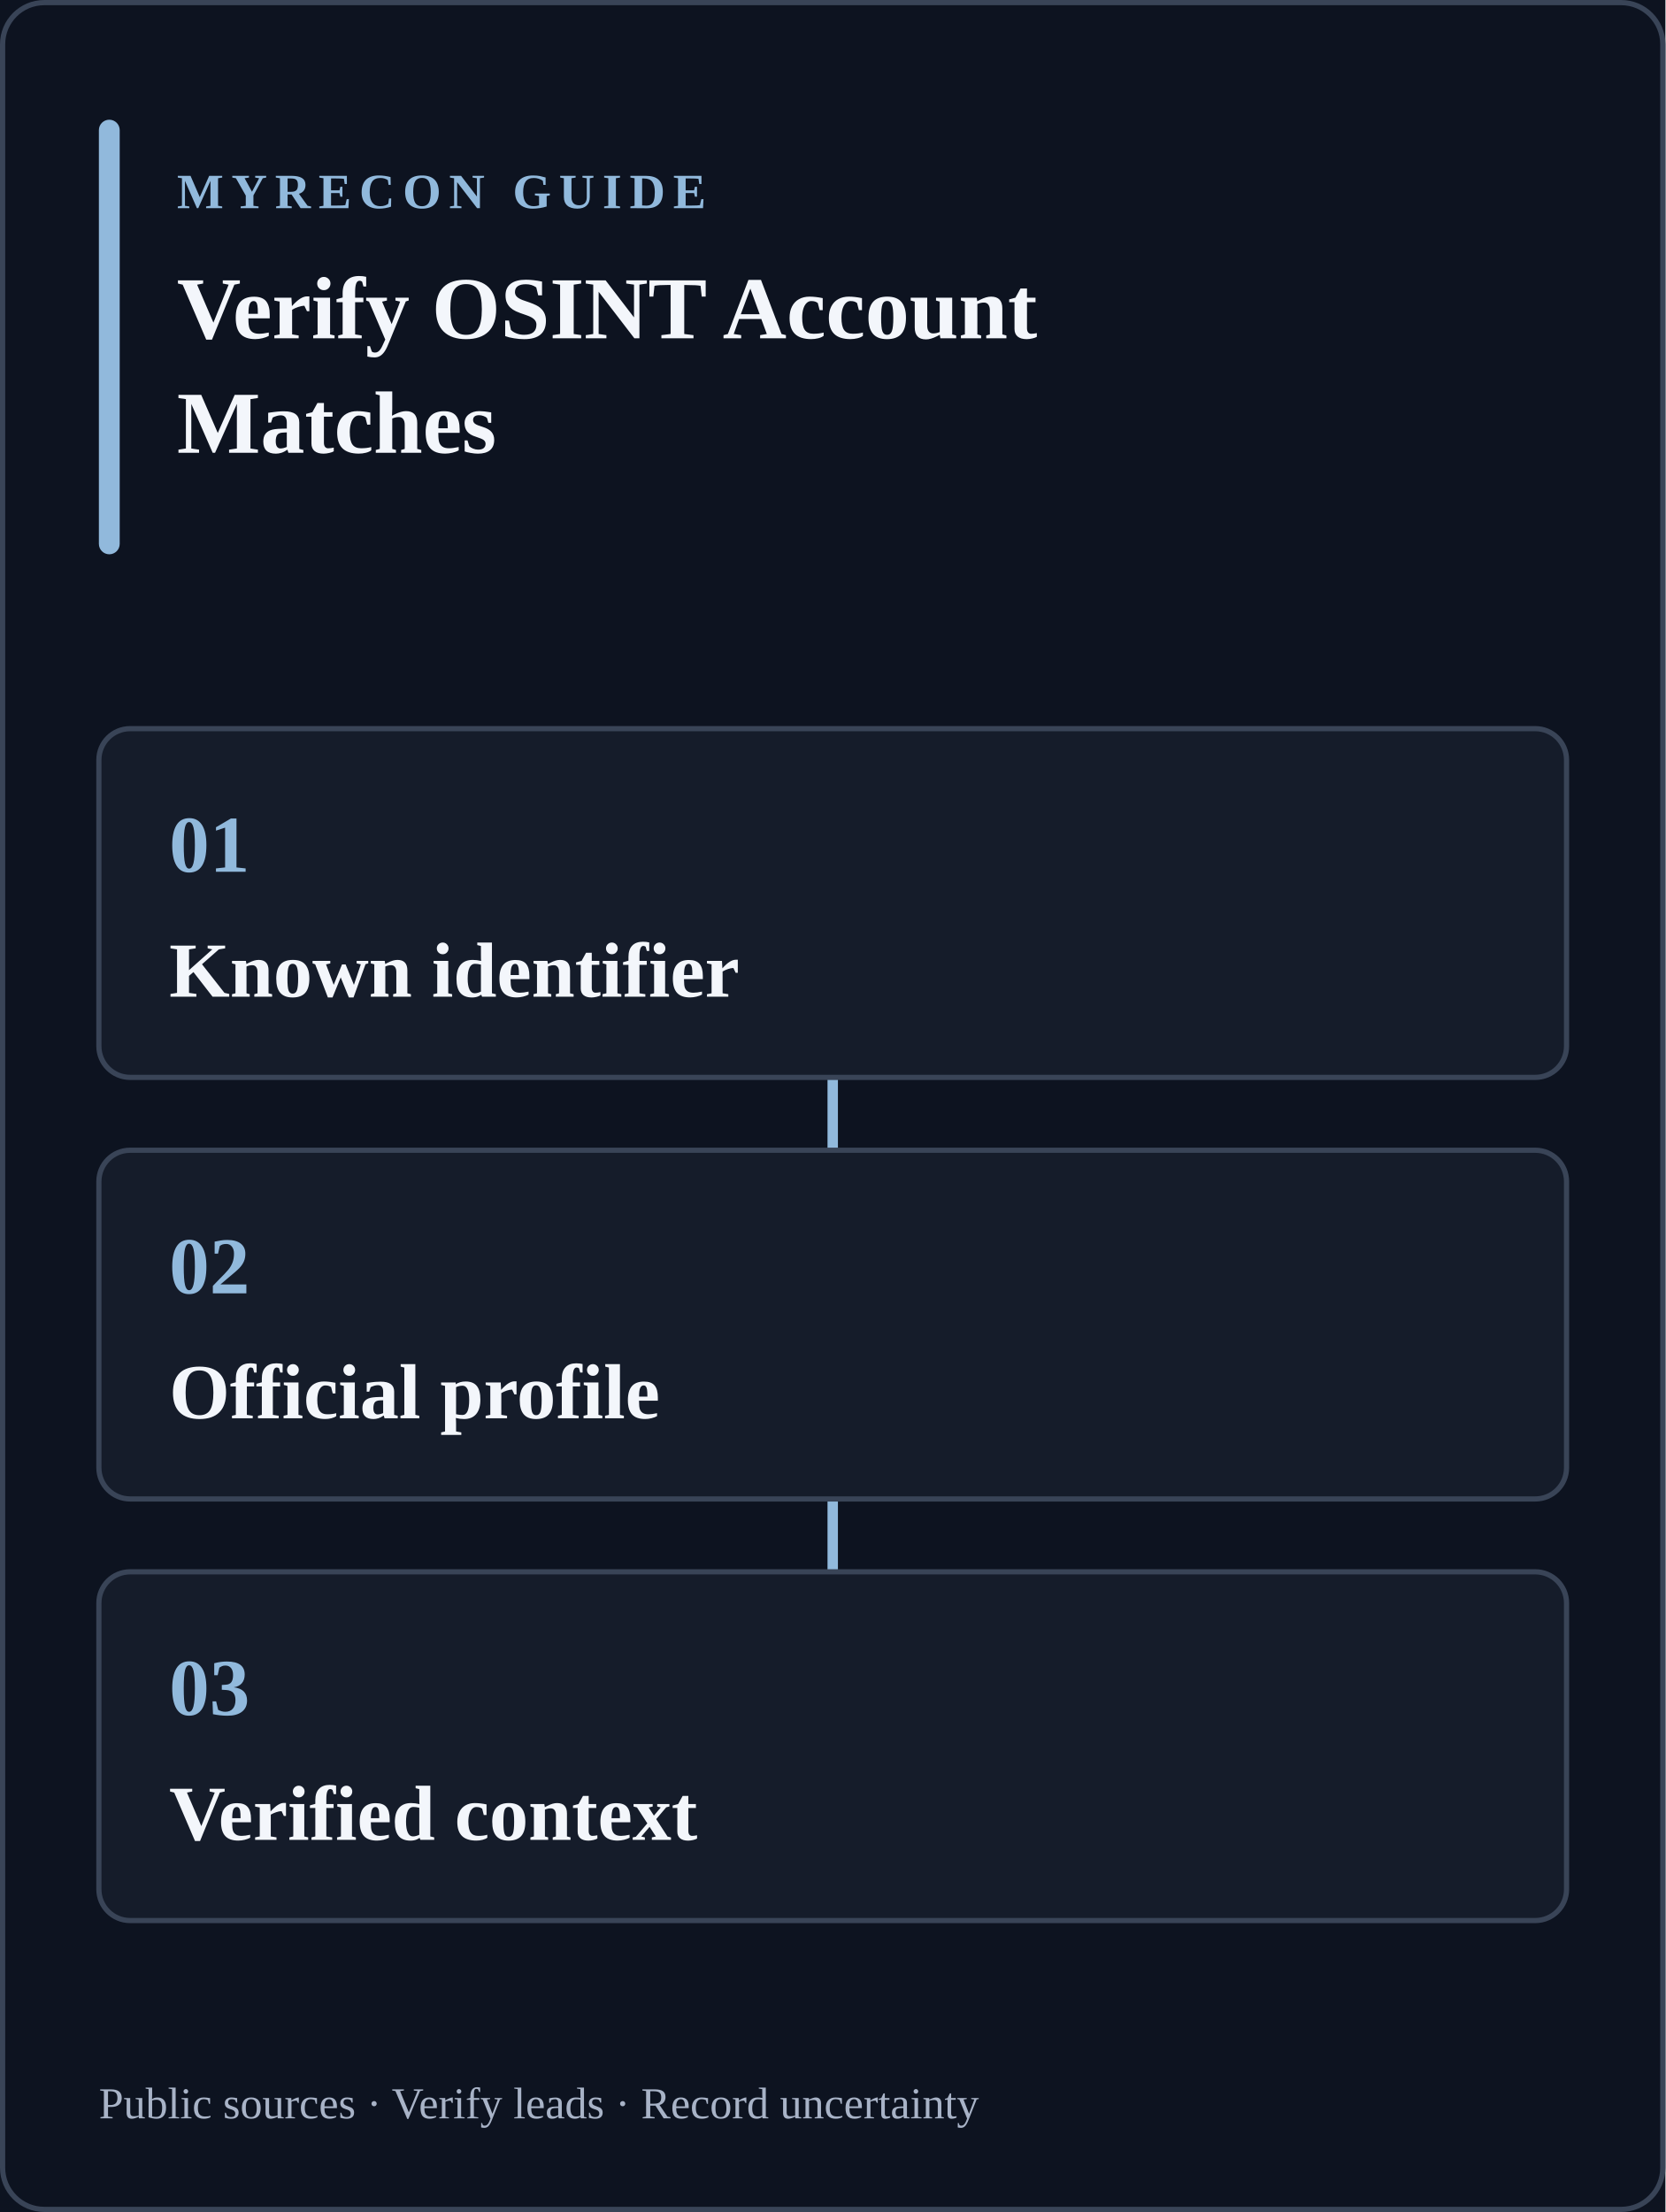
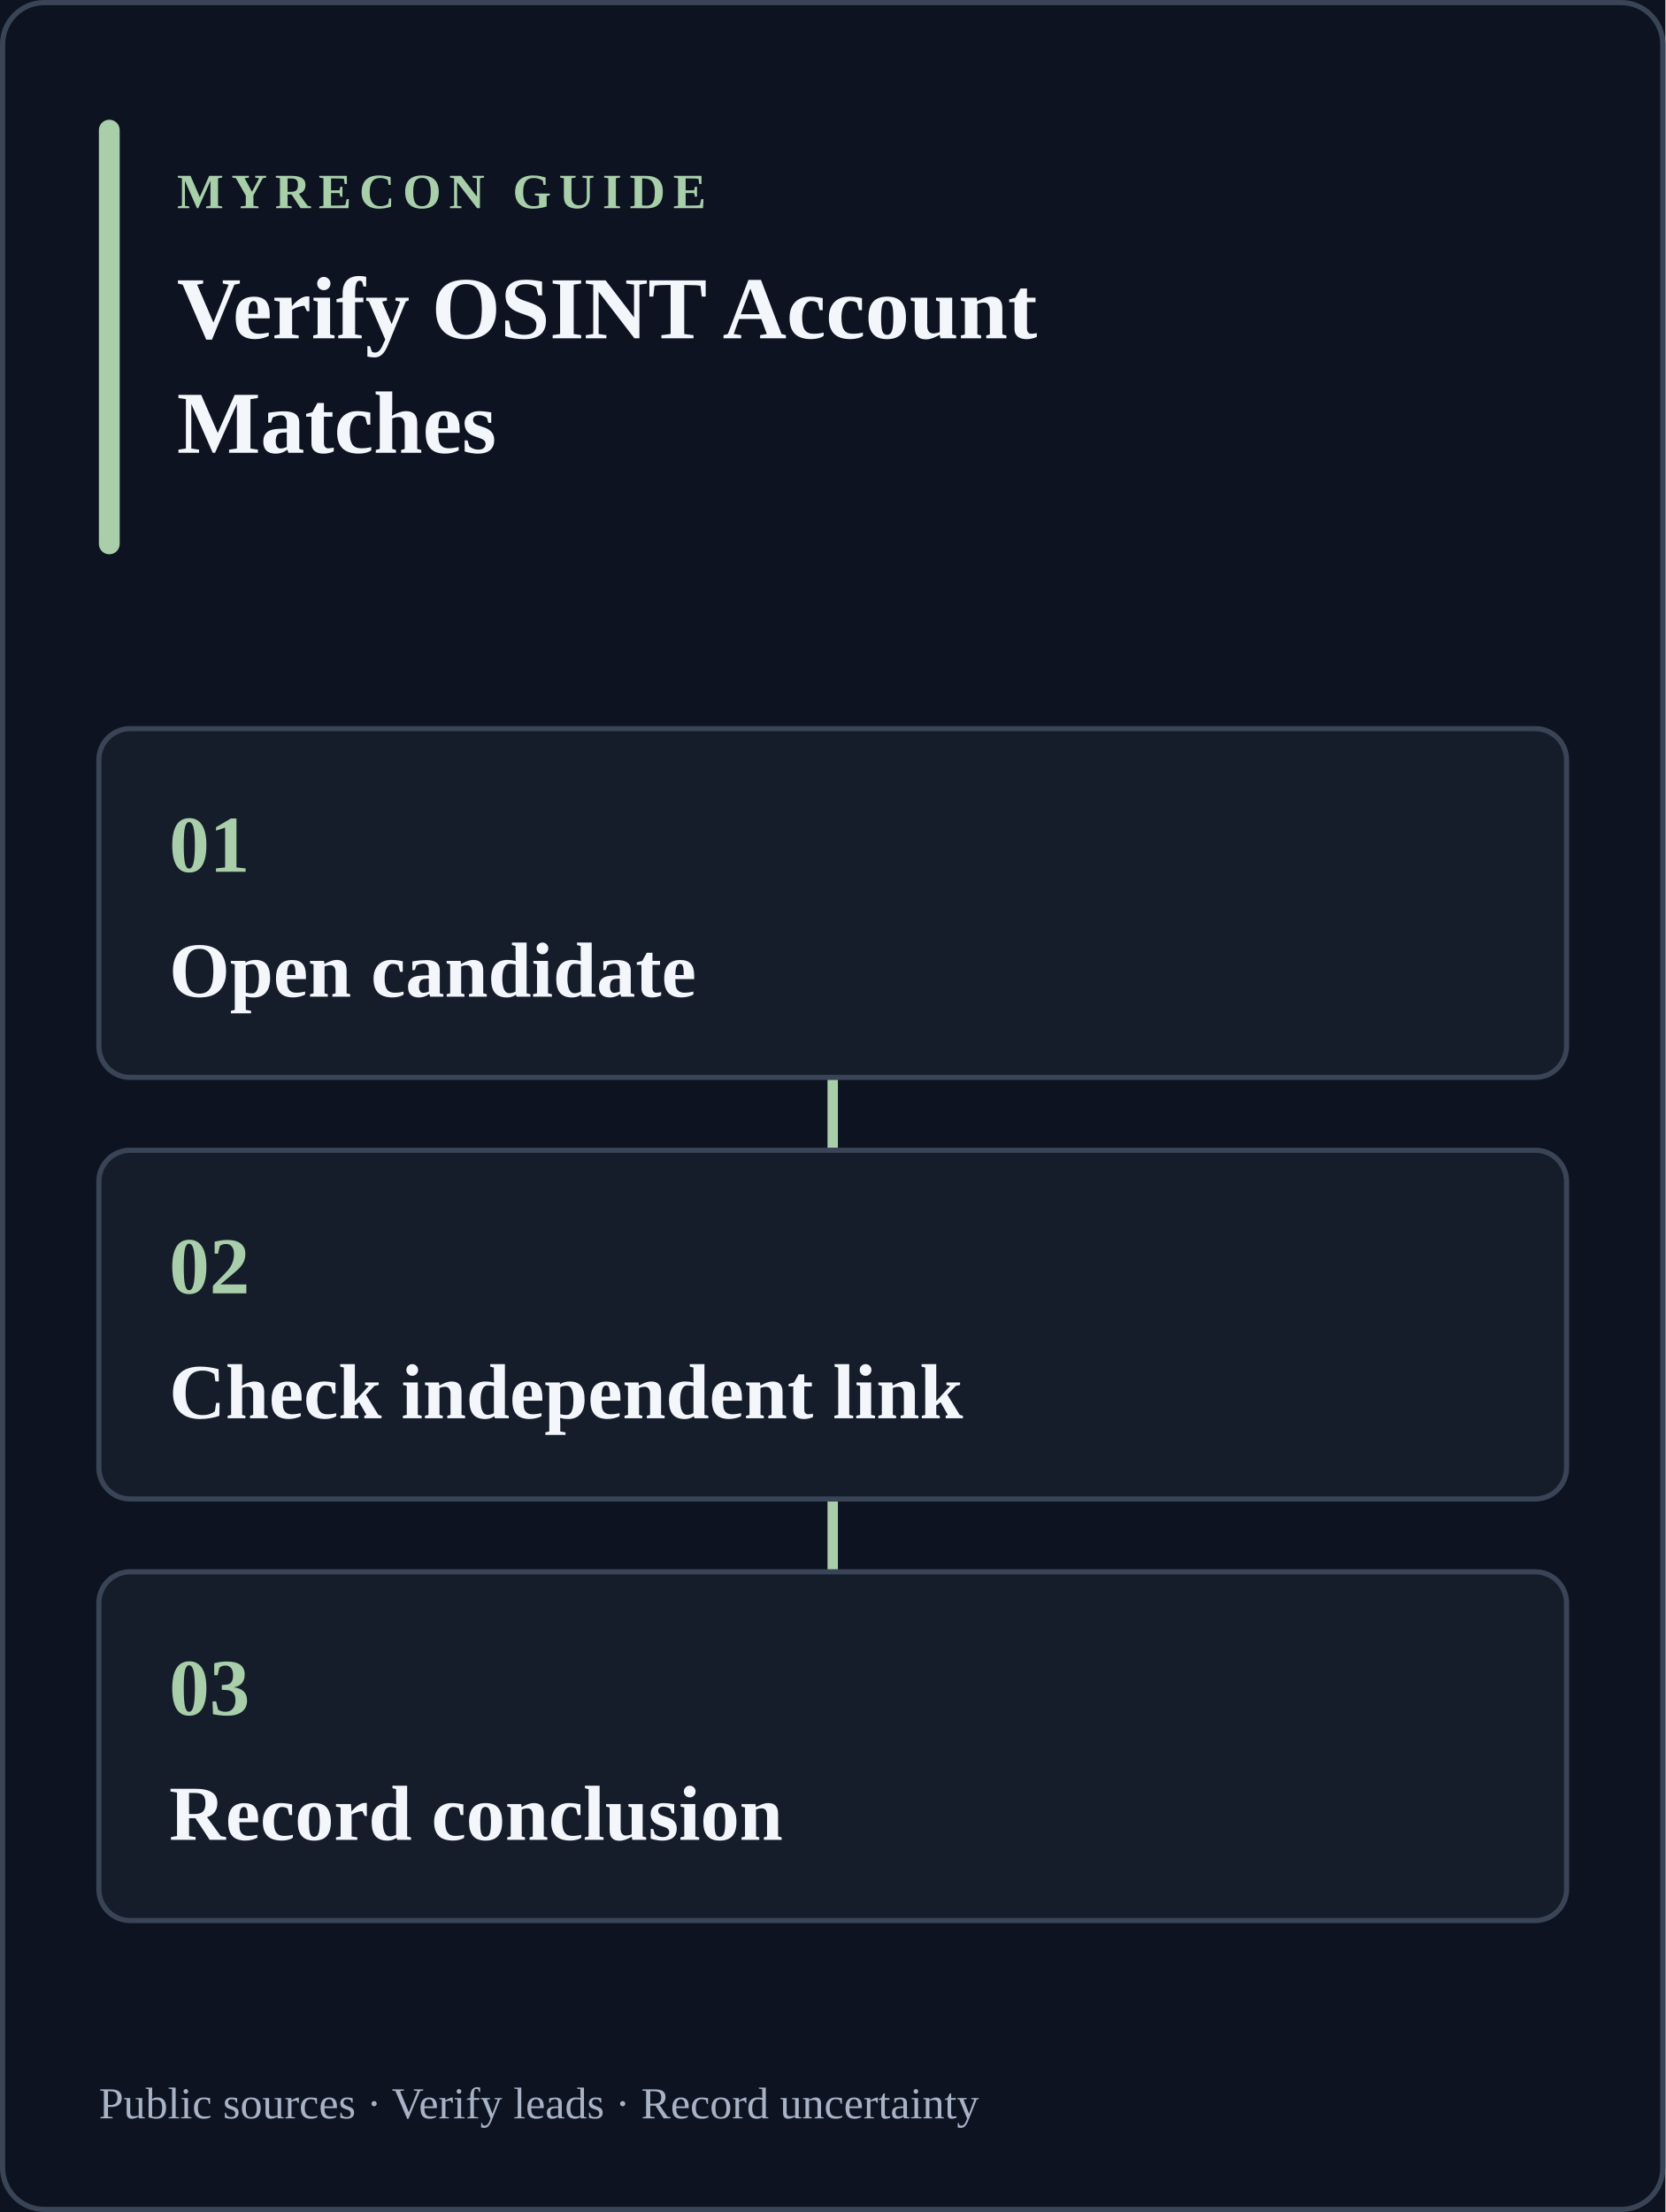
<svg xmlns="http://www.w3.org/2000/svg" width="640" height="850" viewBox="0 0 640 850" role="img" aria-labelledby="title desc">
  <rect width="640" height="850" fill="#0d1320" />
  <rect x="1" y="1" width="638" height="848" rx="16" fill="none" stroke="#394457" stroke-width="2" />
-   <rect x="38" y="46" width="8" height="167" rx="4" fill="#91b9dc" />
-   <text x="68" y="80" fill="#91b9dc" font-size="19" font-weight="700" letter-spacing="3">MYRECON GUIDE</text>
+   <rect x="38" y="46" width="8" height="167" rx="4" fill="#a8cfaa" />
+   <text x="68" y="80" fill="#a8cfaa" font-size="19" font-weight="700" letter-spacing="3">MYRECON GUIDE</text>
  <text x="68" y="130" fill="#f3f6fb" font-size="34" font-weight="700">Verify OSINT Account</text>
  <text x="68" y="174" fill="#f3f6fb" font-size="34" font-weight="700">Matches</text>
-   <path d="M320 414v28m0 134v28" stroke="#91b9dc" stroke-width="4" stroke-linecap="round" />
+   <path d="M320 414v28m0 134v28" stroke="#a8cfaa" stroke-width="4" stroke-linecap="round" />
  <g>
    <rect x="38" y="280" width="564" height="134" rx="12" fill="#151c2a" stroke="#394457" stroke-width="2" />
-     <text x="65" y="335" fill="#91b9dc" font-size="31" font-weight="700">01</text>
-     <text x="65" y="383" fill="#f3f6fb" font-size="30" font-weight="600">Known identifier</text>
+     <text x="65" y="335" fill="#a8cfaa" font-size="31" font-weight="700">01</text>
+     <text x="65" y="383" fill="#f3f6fb" font-size="30" font-weight="600">Open candidate</text>
  </g>
  <g>
    <rect x="38" y="442" width="564" height="134" rx="12" fill="#151c2a" stroke="#394457" stroke-width="2" />
-     <text x="65" y="497" fill="#91b9dc" font-size="31" font-weight="700">02</text>
-     <text x="65" y="545" fill="#f3f6fb" font-size="30" font-weight="600">Official profile</text>
+     <text x="65" y="497" fill="#a8cfaa" font-size="31" font-weight="700">02</text>
+     <text x="65" y="545" fill="#f3f6fb" font-size="30" font-weight="600">Check independent link</text>
  </g>
  <g>
    <rect x="38" y="604" width="564" height="134" rx="12" fill="#151c2a" stroke="#394457" stroke-width="2" />
-     <text x="65" y="659" fill="#91b9dc" font-size="31" font-weight="700">03</text>
-     <text x="65" y="707" fill="#f3f6fb" font-size="30" font-weight="600">Verified context</text>
+     <text x="65" y="659" fill="#a8cfaa" font-size="31" font-weight="700">03</text>
+     <text x="65" y="707" fill="#f3f6fb" font-size="30" font-weight="600">Record conclusion</text>
  </g>
  <text x="38" y="814" fill="#a8b3c7" font-size="17">Public sources · Verify leads · Record uncertainty</text>
</svg>
